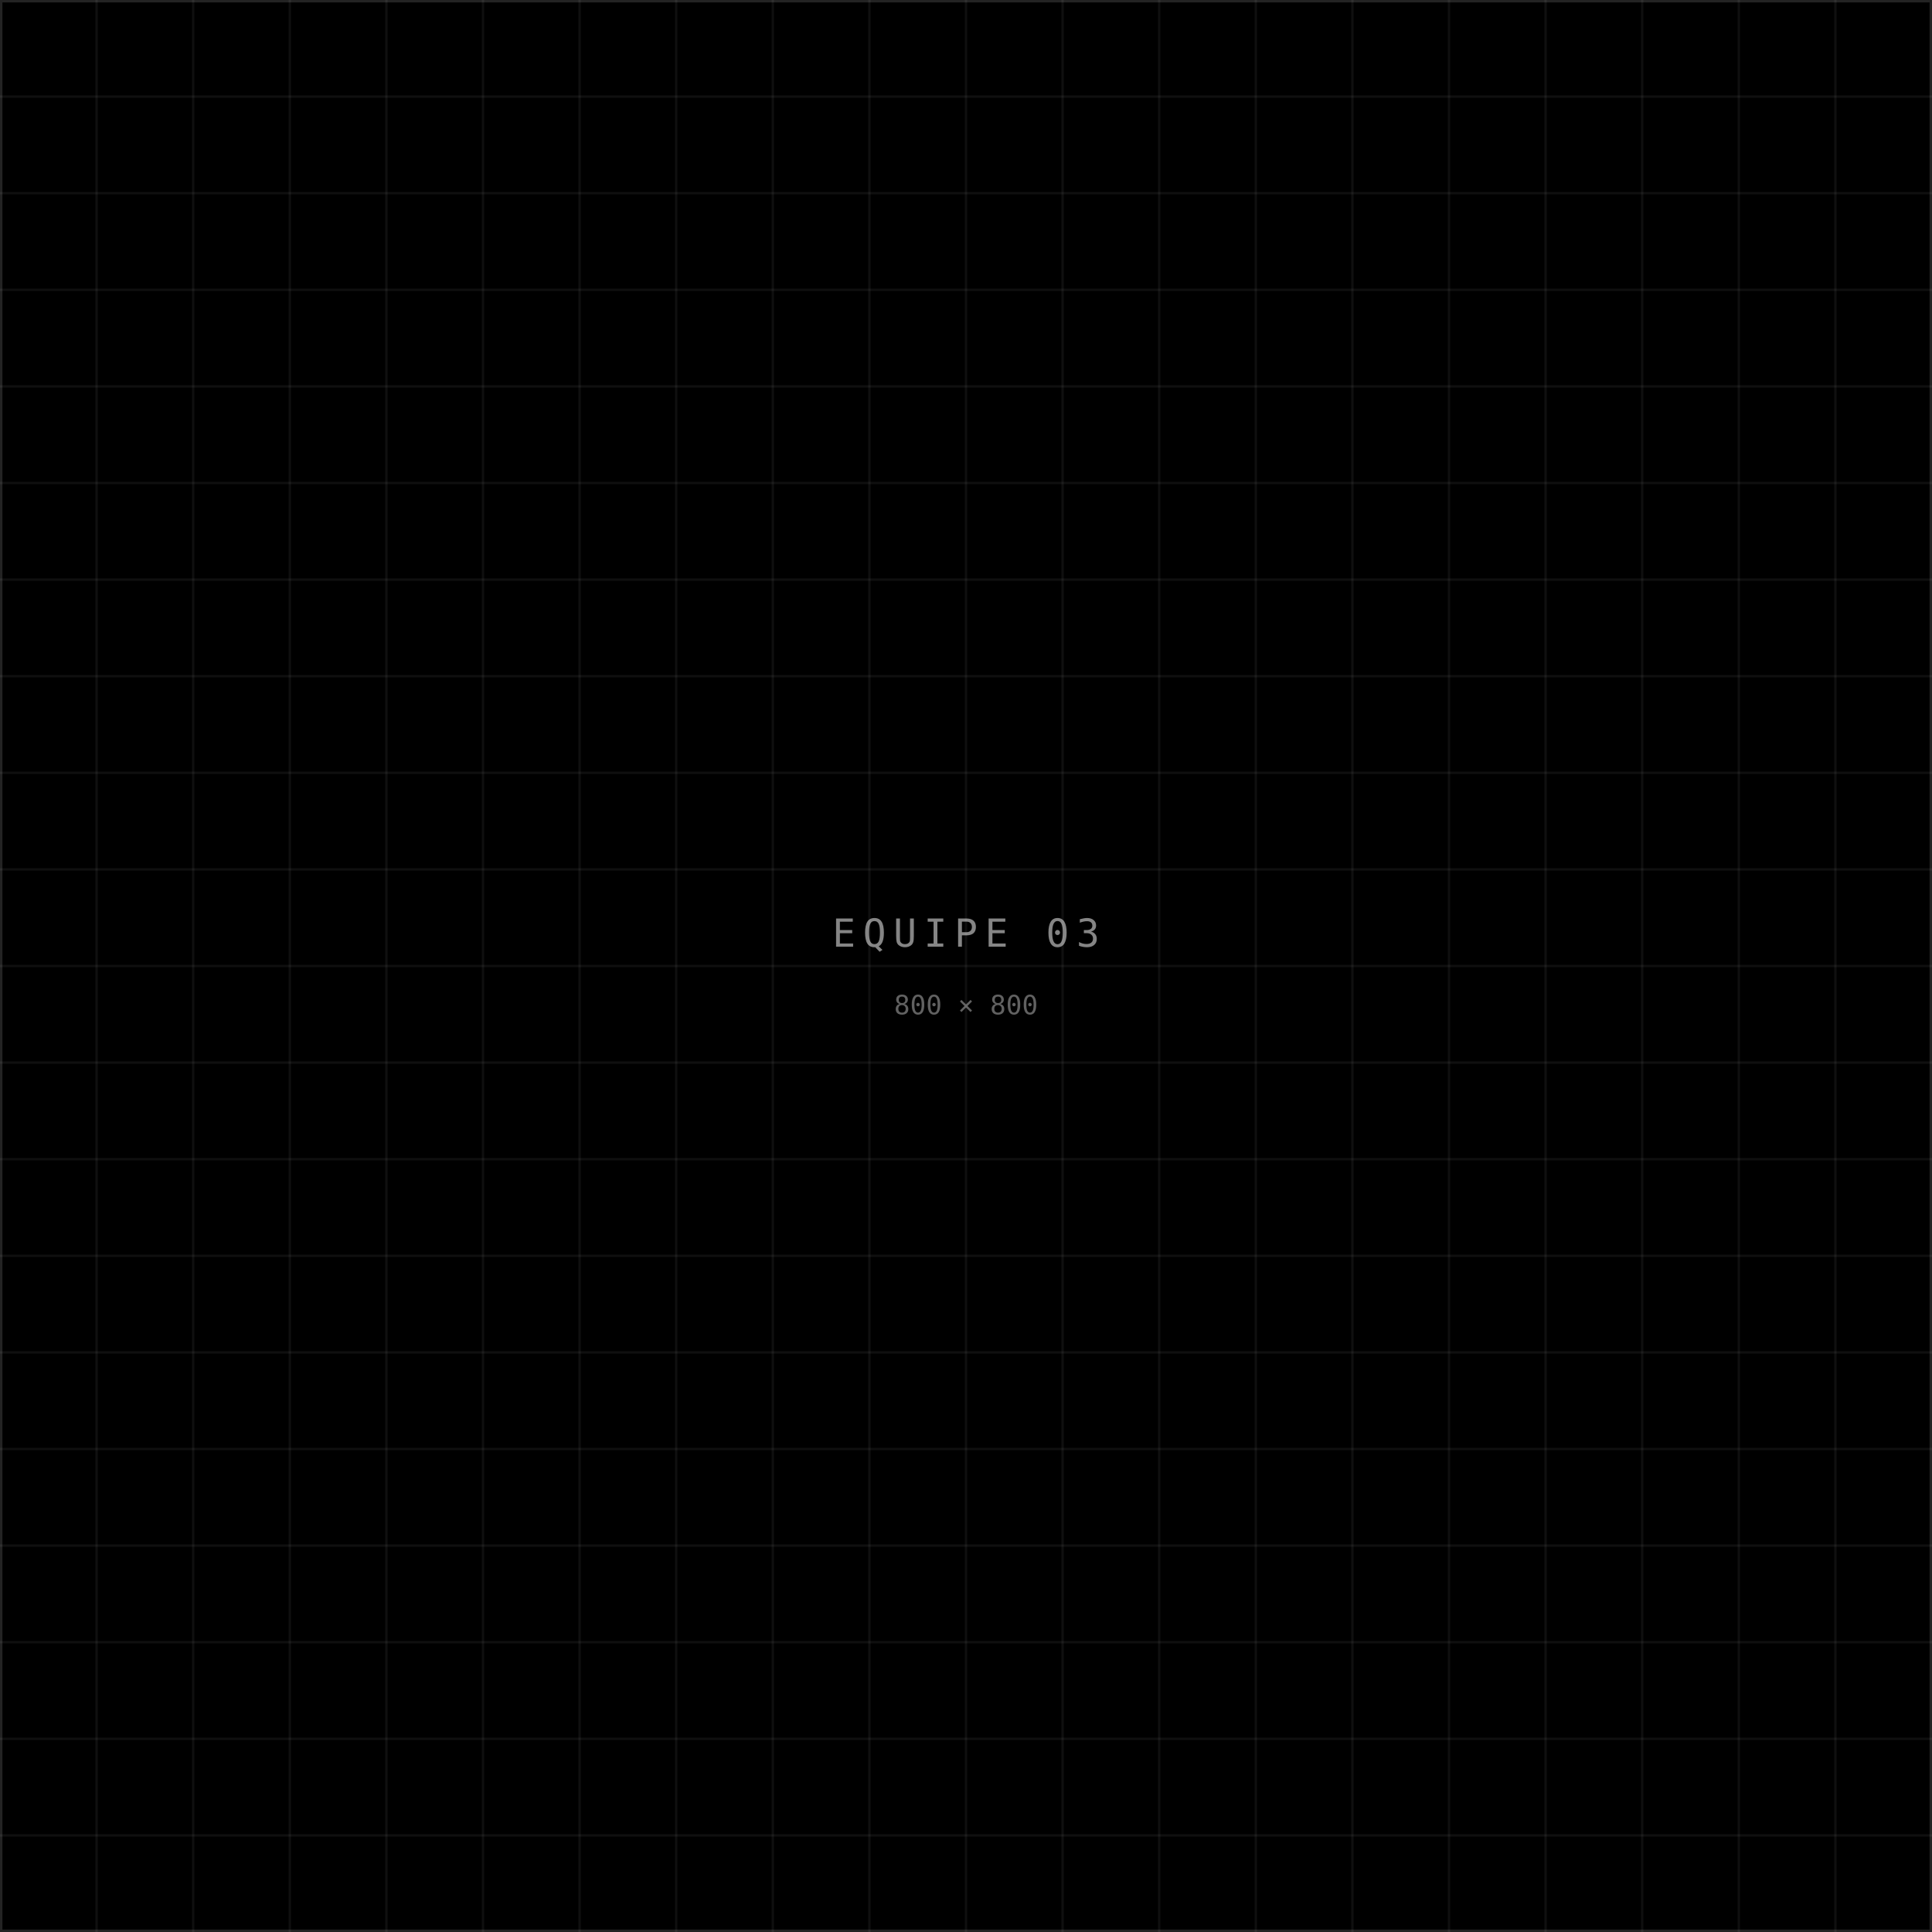
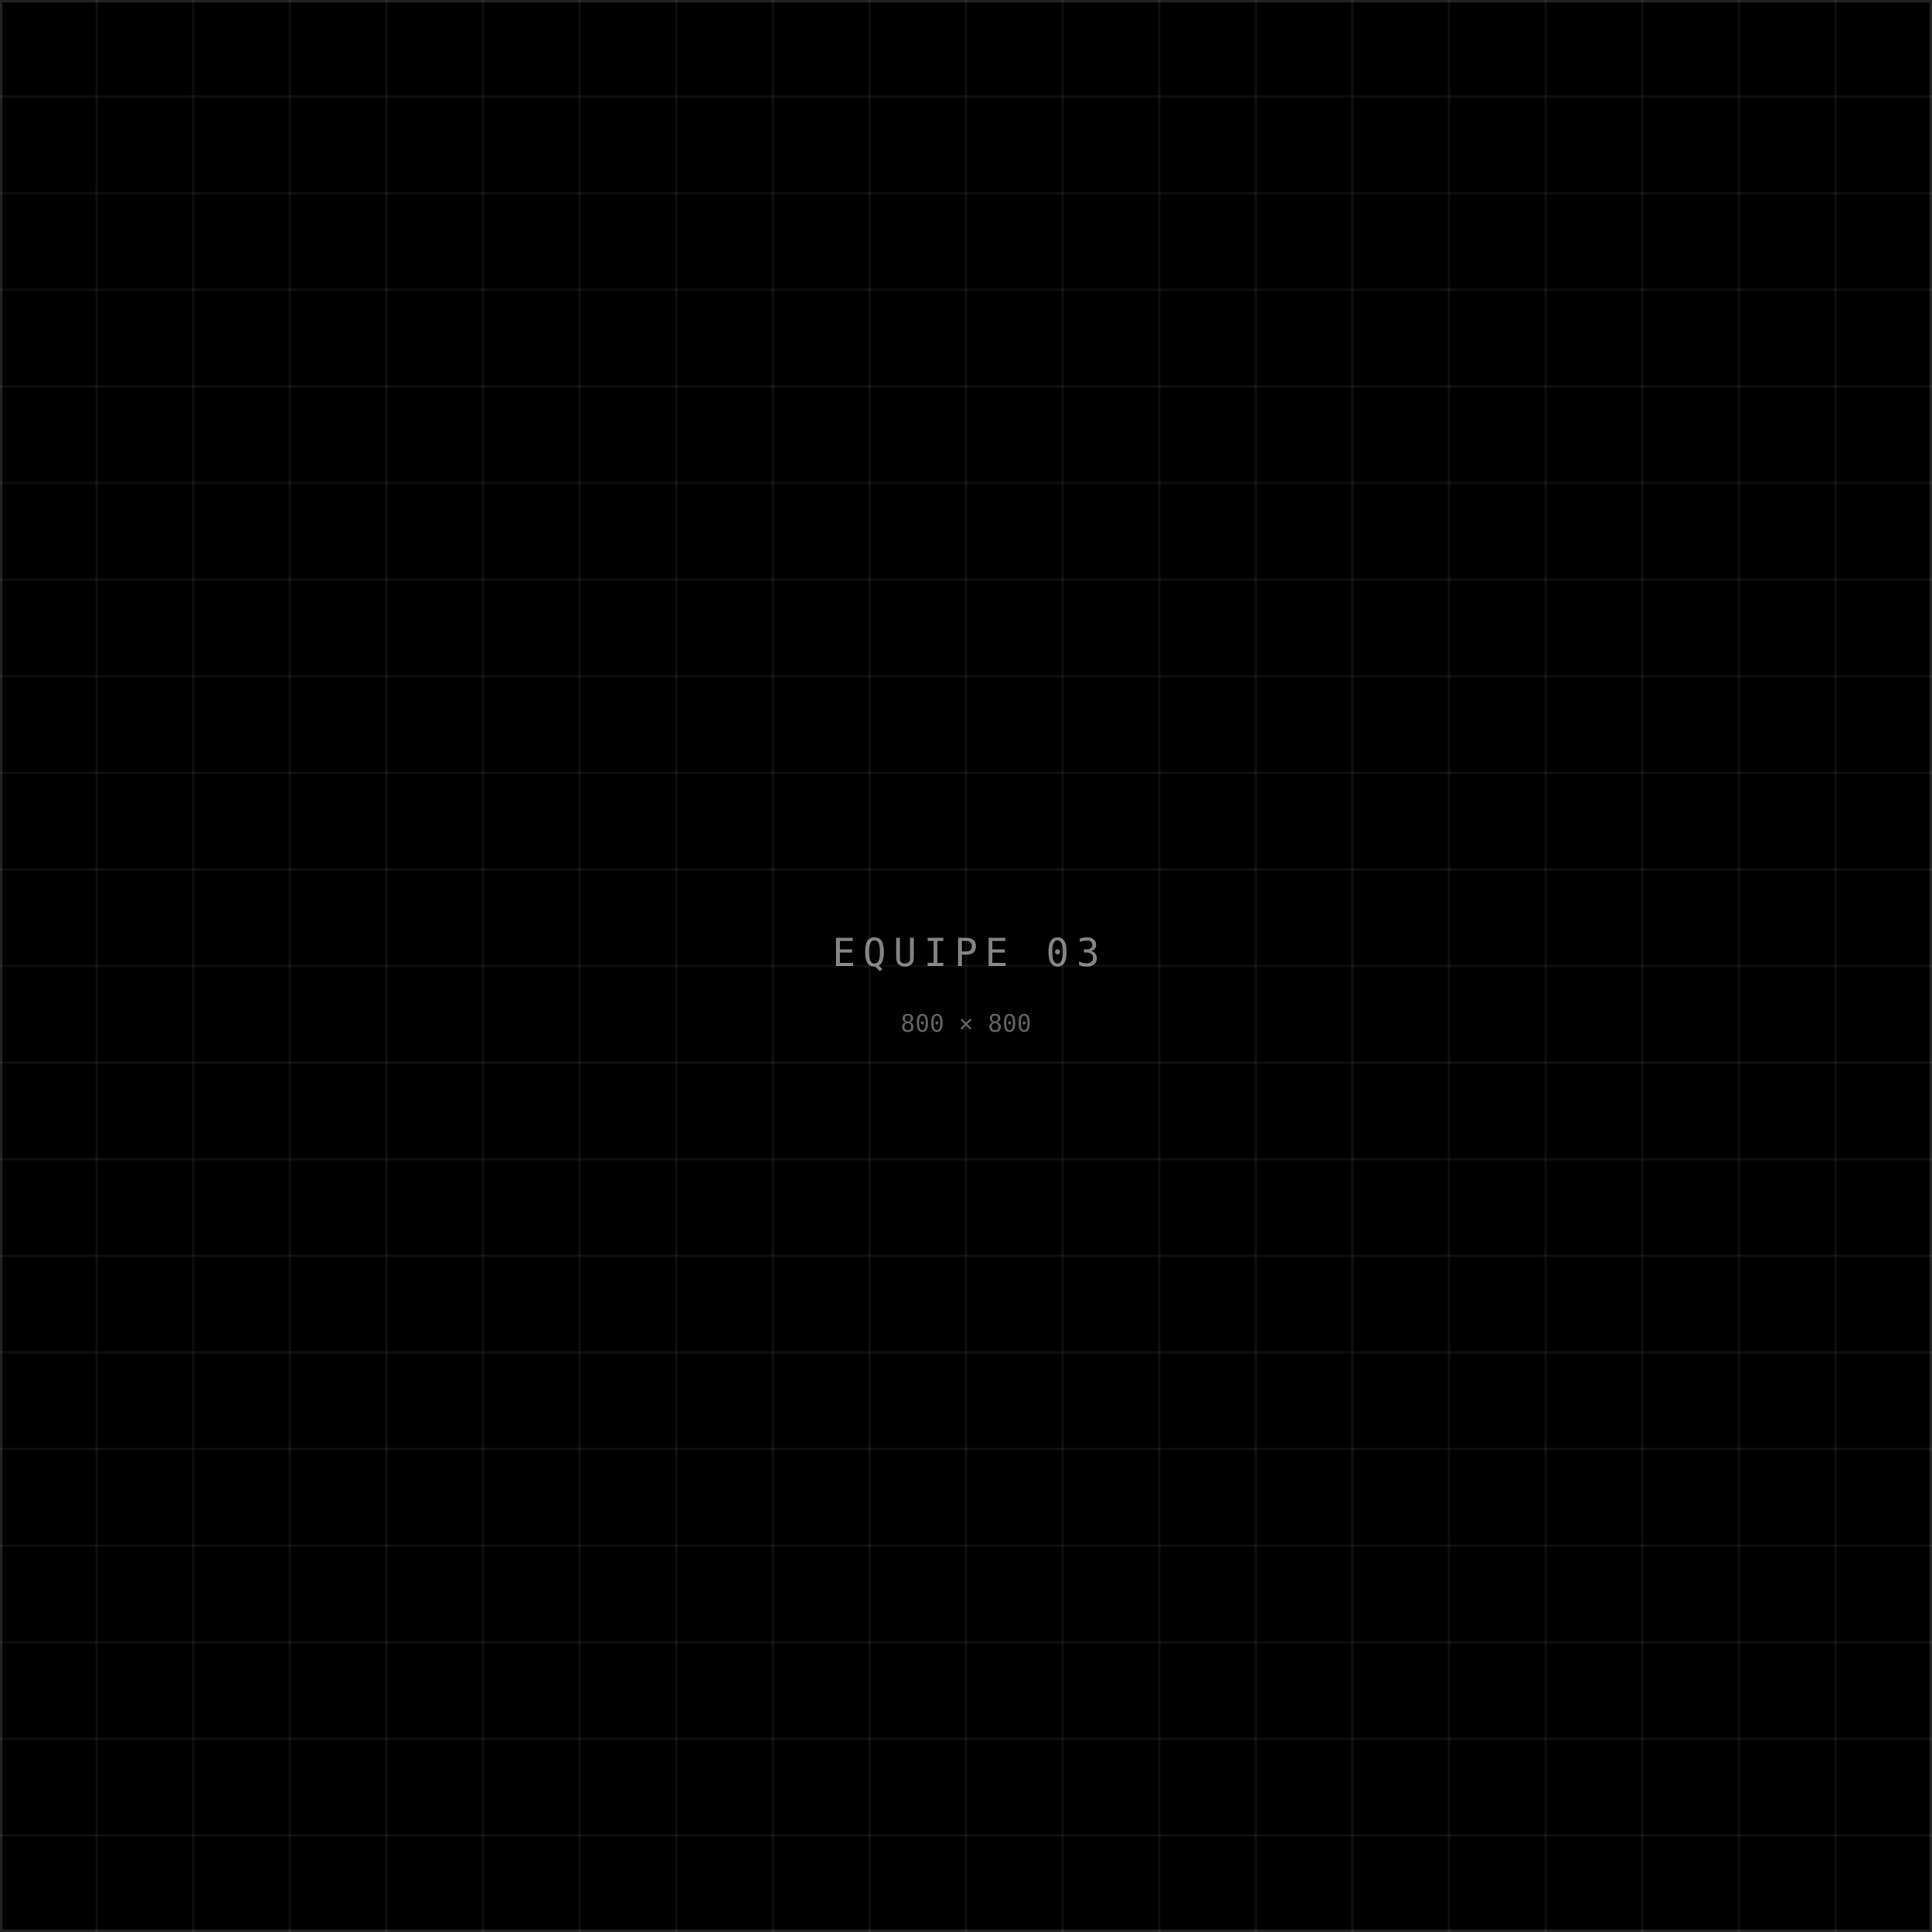
<svg xmlns="http://www.w3.org/2000/svg" width="800" height="800" viewBox="0 0 800 800">
  <rect width="800" height="800" fill="#000" />
  <g stroke="rgba(255,255,255,0.06)" stroke-width="1">
    <line x1="40" y1="0" x2="40" y2="800" />
    <line x1="80" y1="0" x2="80" y2="800" />
    <line x1="120" y1="0" x2="120" y2="800" />
    <line x1="160" y1="0" x2="160" y2="800" />
    <line x1="200" y1="0" x2="200" y2="800" />
    <line x1="240" y1="0" x2="240" y2="800" />
    <line x1="280" y1="0" x2="280" y2="800" />
    <line x1="320" y1="0" x2="320" y2="800" />
    <line x1="360" y1="0" x2="360" y2="800" />
    <line x1="400" y1="0" x2="400" y2="800" />
    <line x1="440" y1="0" x2="440" y2="800" />
    <line x1="480" y1="0" x2="480" y2="800" />
    <line x1="520" y1="0" x2="520" y2="800" />
    <line x1="560" y1="0" x2="560" y2="800" />
    <line x1="600" y1="0" x2="600" y2="800" />
    <line x1="640" y1="0" x2="640" y2="800" />
    <line x1="680" y1="0" x2="680" y2="800" />
    <line x1="720" y1="0" x2="720" y2="800" />
    <line x1="760" y1="0" x2="760" y2="800" />
    <line x1="0" y1="40" x2="800" y2="40" />
    <line x1="0" y1="80" x2="800" y2="80" />
    <line x1="0" y1="120" x2="800" y2="120" />
    <line x1="0" y1="160" x2="800" y2="160" />
    <line x1="0" y1="200" x2="800" y2="200" />
    <line x1="0" y1="240" x2="800" y2="240" />
    <line x1="0" y1="280" x2="800" y2="280" />
    <line x1="0" y1="320" x2="800" y2="320" />
    <line x1="0" y1="360" x2="800" y2="360" />
    <line x1="0" y1="400" x2="800" y2="400" />
    <line x1="0" y1="440" x2="800" y2="440" />
    <line x1="0" y1="480" x2="800" y2="480" />
    <line x1="0" y1="520" x2="800" y2="520" />
    <line x1="0" y1="560" x2="800" y2="560" />
    <line x1="0" y1="600" x2="800" y2="600" />
    <line x1="0" y1="640" x2="800" y2="640" />
    <line x1="0" y1="680" x2="800" y2="680" />
    <line x1="0" y1="720" x2="800" y2="720" />
    <line x1="0" y1="760" x2="800" y2="760" />
  </g>
  <rect x="0.5" y="0.5" width="799" height="799" fill="none" stroke="rgba(255,255,255,0.14)" />
-   <text x="400.0" y="392.0" fill="rgba(255,255,255,0.52)" font-family="monospace" font-size="16" letter-spacing="3" text-anchor="middle">EQUIPE 03</text>
-   <text x="400.0" y="420.0" fill="rgba(255,255,255,0.38)" font-family="monospace" font-size="11" text-anchor="middle">800 × 800</text>
+   <text x="400.0" y="400.0" fill="rgba(255,255,255,0.52)" font-family="monospace" font-size="16" letter-spacing="3" text-anchor="middle">EQUIPE 03</text>
+   <text x="400.0" y="427.2" fill="rgba(255,255,255,0.38)" font-family="monospace" font-size="10" text-anchor="middle">800 × 800</text>
</svg>
